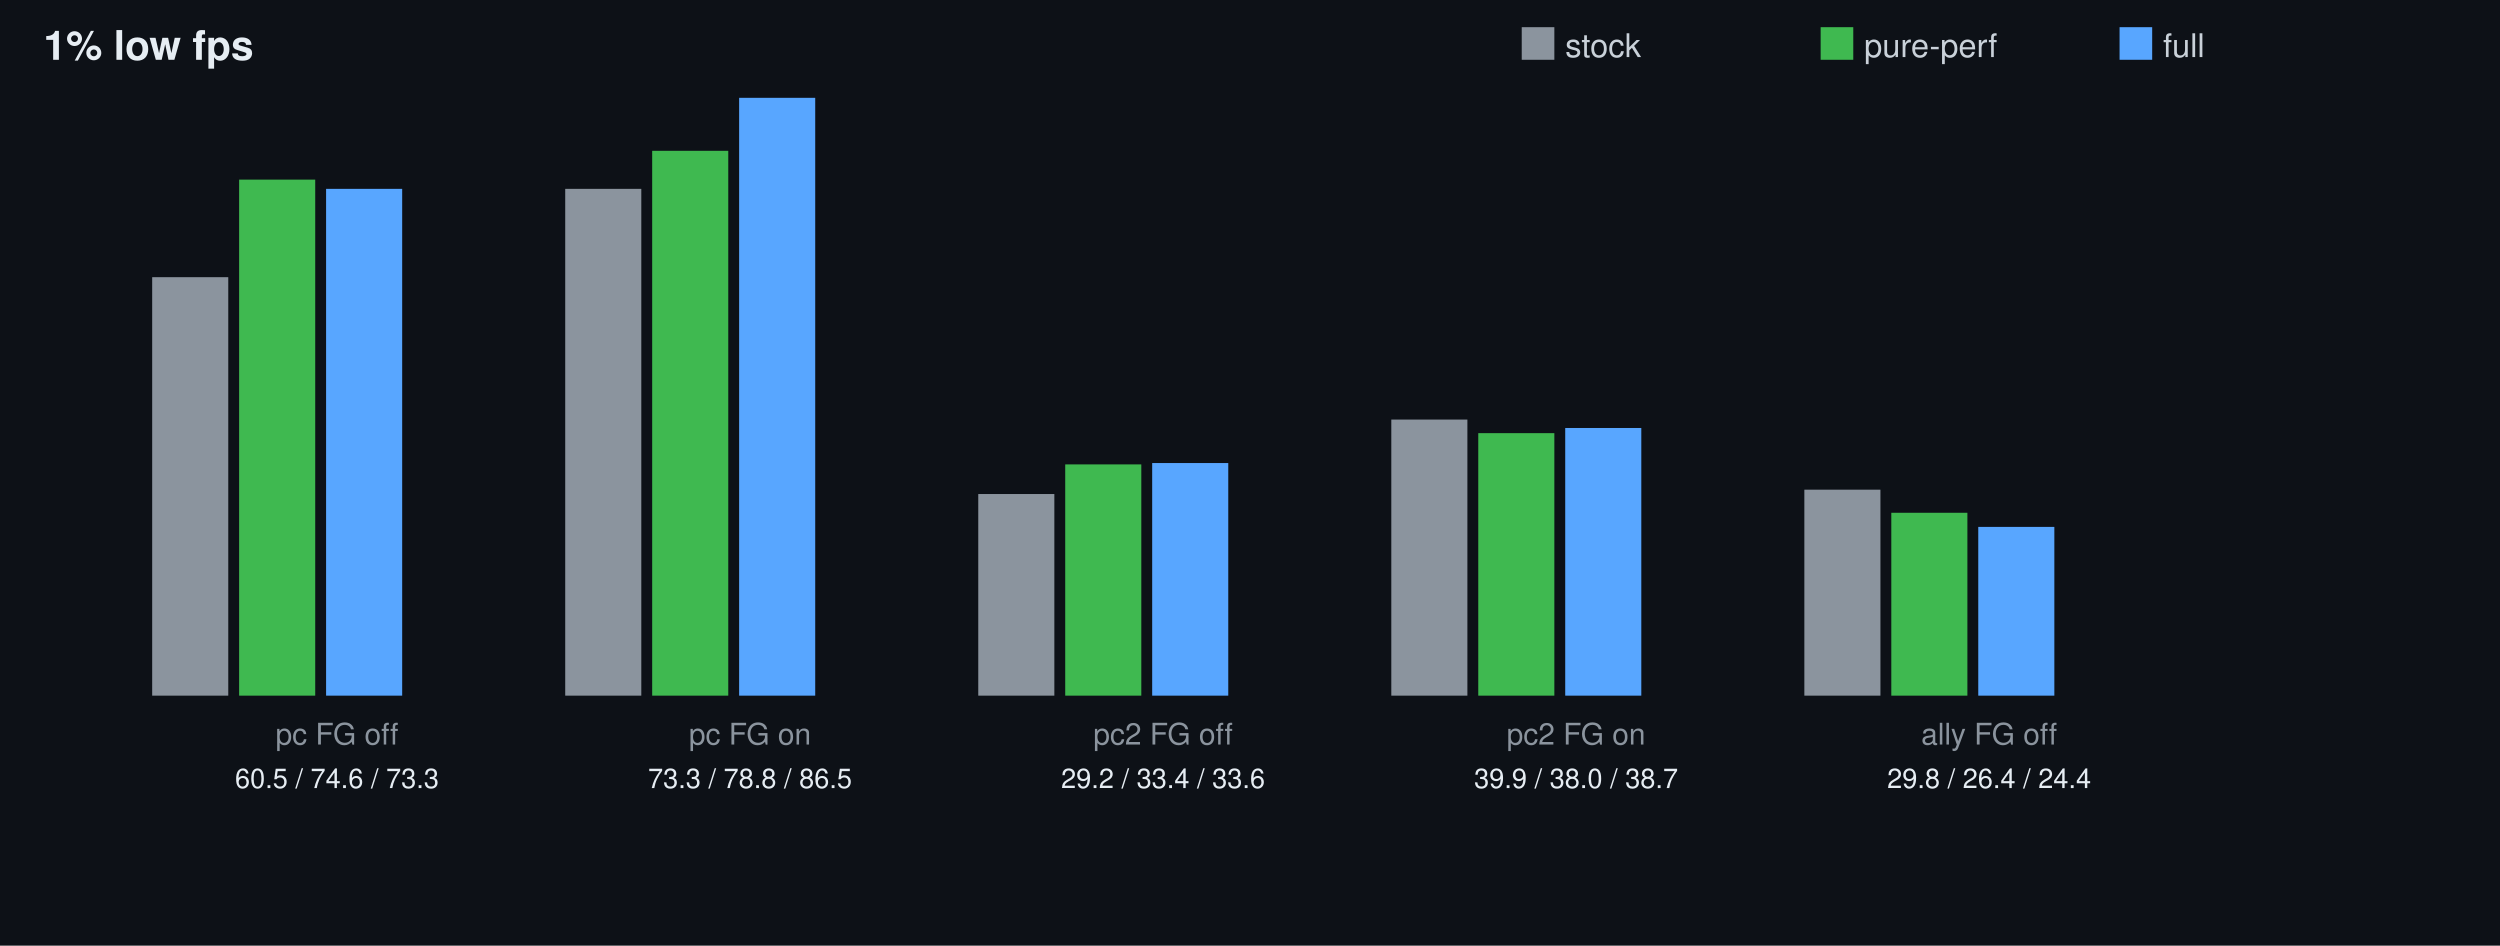
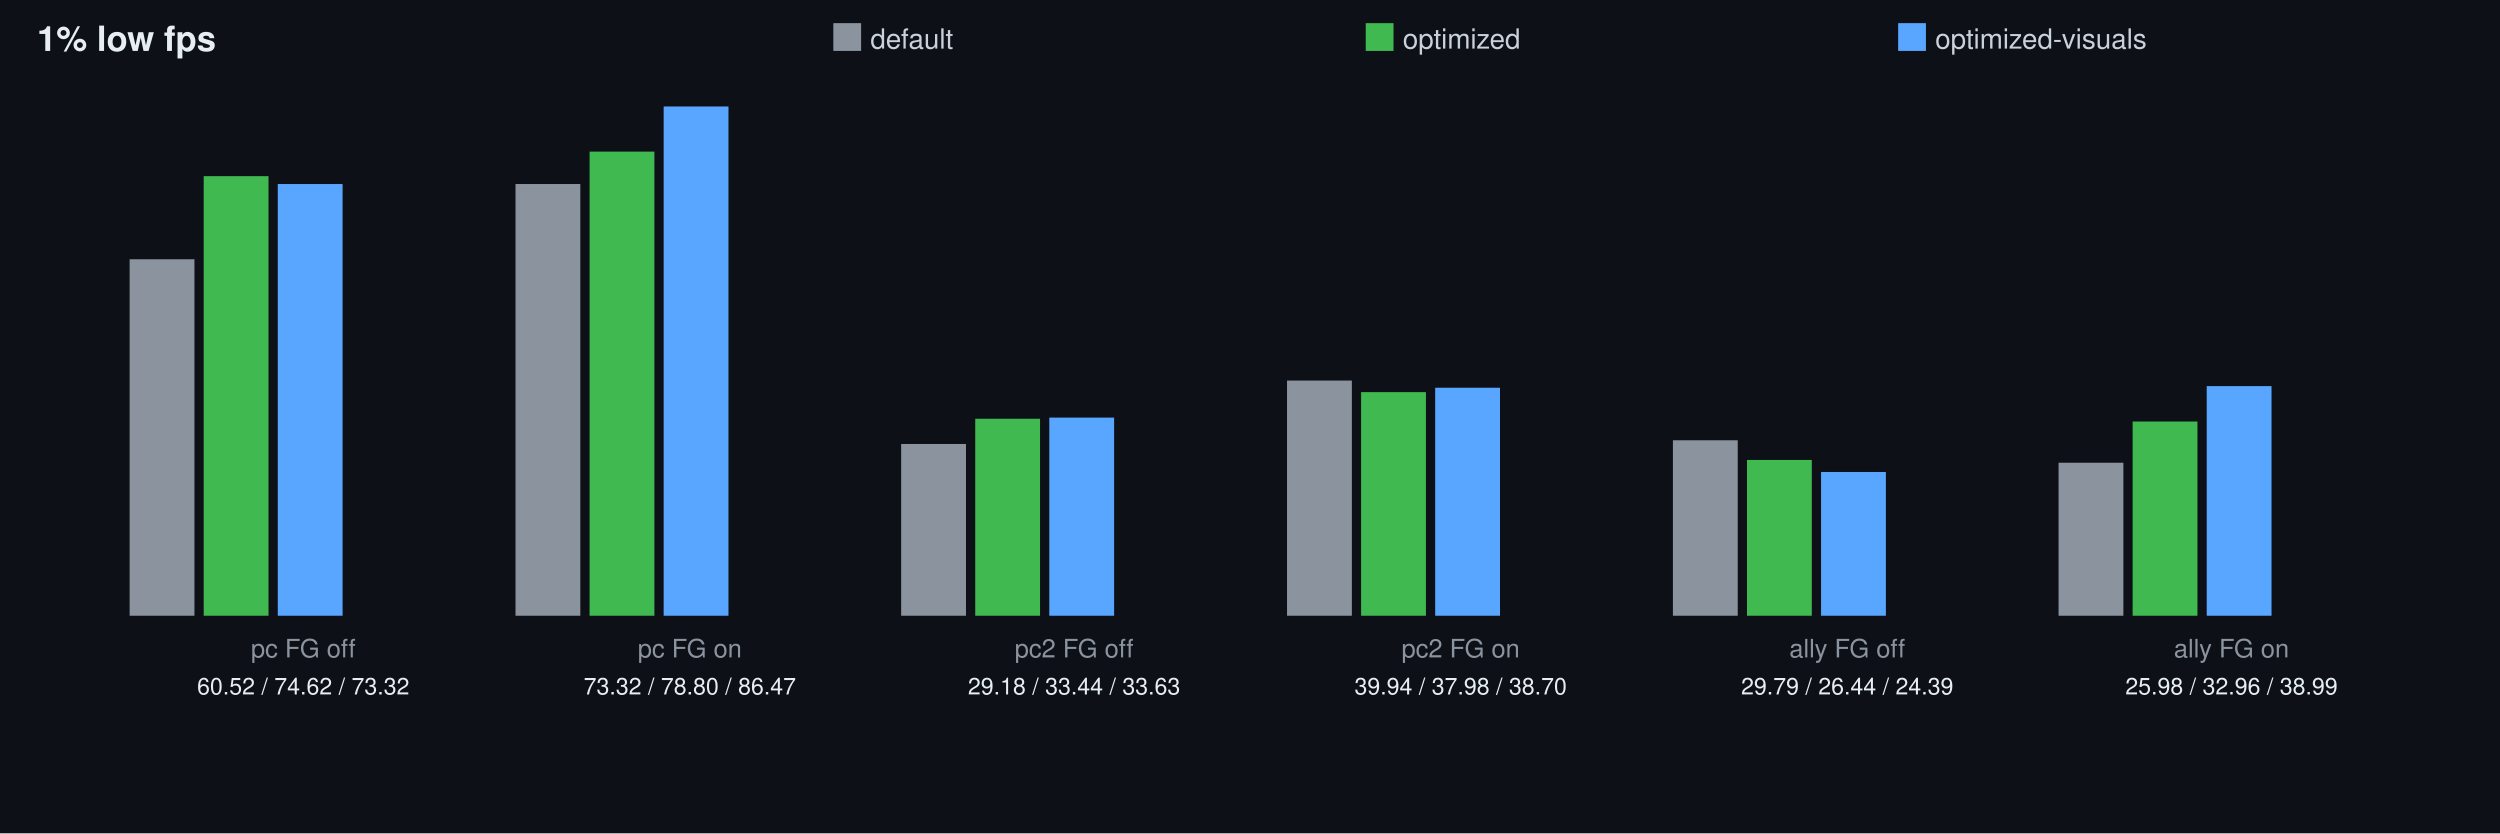
- <svg xmlns="http://www.w3.org/2000/svg" viewBox="0 0 920 348" font-family="Segoe UI,Helvetica,Arial,sans-serif">
+ <svg xmlns="http://www.w3.org/2000/svg" viewBox="0 0 1080 360" font-family="Segoe UI,Helvetica,Arial,sans-serif">
  <rect width="100%" height="100%" fill="#0d1117" />
  <text x="16" y="22" fill="#e6edf3" font-size="15" font-weight="700">1% low fps</text>
-   <rect x="560" y="10" width="12" height="12" fill="#8b949e" />
-   <text x="576" y="21" fill="#c9d1d9" font-size="12">stock</text>
-   <rect x="670" y="10" width="12" height="12" fill="#3fb950" />
-   <text x="686" y="21" fill="#c9d1d9" font-size="12">pure-perf</text>
-   <rect x="780" y="10" width="12" height="12" fill="#58a6ff" />
-   <text x="796" y="21" fill="#c9d1d9" font-size="12">full</text>
-   <text x="124" y="274" fill="#8b949e" font-size="11" text-anchor="middle">pc FG off</text>
-   <rect x="56.0" y="102.0" width="28.0" height="154.0" fill="#8b949e" />
-   <rect x="88.0" y="66.1" width="28.0" height="189.9" fill="#3fb950" />
-   <rect x="120.0" y="69.5" width="28.0" height="186.5" fill="#58a6ff" />
-   <text x="124" y="290" fill="#e6edf3" font-size="10" text-anchor="middle">60.5 / 74.6 / 73.3</text>
-   <text x="276" y="274" fill="#8b949e" font-size="11" text-anchor="middle">pc FG on</text>
-   <rect x="208.0" y="69.5" width="28.0" height="186.5" fill="#8b949e" />
-   <rect x="240.0" y="55.5" width="28.0" height="200.5" fill="#3fb950" />
-   <rect x="272.0" y="36.0" width="28.0" height="220.0" fill="#58a6ff" />
-   <text x="276" y="290" fill="#e6edf3" font-size="10" text-anchor="middle">73.3 / 78.8 / 86.5</text>
-   <text x="428" y="274" fill="#8b949e" font-size="11" text-anchor="middle">pc2 FG off</text>
-   <rect x="360.0" y="181.8" width="28.0" height="74.2" fill="#8b949e" />
-   <rect x="392.0" y="170.9" width="28.0" height="85.1" fill="#3fb950" />
-   <rect x="424.0" y="170.4" width="28.0" height="85.6" fill="#58a6ff" />
-   <text x="428" y="290" fill="#e6edf3" font-size="10" text-anchor="middle">29.2 / 33.4 / 33.6</text>
-   <text x="580" y="274" fill="#8b949e" font-size="11" text-anchor="middle">pc2 FG on</text>
-   <rect x="512.0" y="154.4" width="28.0" height="101.6" fill="#8b949e" />
-   <rect x="544.0" y="159.4" width="28.0" height="96.6" fill="#3fb950" />
-   <rect x="576.0" y="157.5" width="28.0" height="98.5" fill="#58a6ff" />
-   <text x="580" y="290" fill="#e6edf3" font-size="10" text-anchor="middle">39.9 / 38.0 / 38.7</text>
-   <text x="732" y="274" fill="#8b949e" font-size="11" text-anchor="middle">ally FG off</text>
-   <rect x="664.0" y="180.2" width="28.0" height="75.8" fill="#8b949e" />
-   <rect x="696.0" y="188.7" width="28.0" height="67.3" fill="#3fb950" />
-   <rect x="728.0" y="193.9" width="28.0" height="62.1" fill="#58a6ff" />
-   <text x="732" y="290" fill="#e6edf3" font-size="10" text-anchor="middle">29.8 / 26.4 / 24.4</text>
+   <rect x="360" y="10" width="12" height="12" fill="#8b949e" />
+   <text x="376" y="21" fill="#c9d1d9" font-size="12">default</text>
+   <rect x="590" y="10" width="12" height="12" fill="#3fb950" />
+   <text x="606" y="21" fill="#c9d1d9" font-size="12">optimized</text>
+   <rect x="820" y="10" width="12" height="12" fill="#58a6ff" />
+   <text x="836" y="21" fill="#c9d1d9" font-size="12">optimized-visuals</text>
+   <text x="131" y="284" fill="#8b949e" font-size="11" text-anchor="middle">pc FG off</text>
+   <rect x="56.0" y="112.0" width="28.0" height="154.0" fill="#8b949e" />
+   <rect x="88.0" y="76.1" width="28.0" height="189.9" fill="#3fb950" />
+   <rect x="120.0" y="79.5" width="28.0" height="186.5" fill="#58a6ff" />
+   <text x="131" y="300" fill="#e6edf3" font-size="10" text-anchor="middle">60.52 / 74.62 / 73.32</text>
+   <text x="298" y="284" fill="#8b949e" font-size="11" text-anchor="middle">pc FG on</text>
+   <rect x="222.7" y="79.5" width="28.0" height="186.5" fill="#8b949e" />
+   <rect x="254.7" y="65.5" width="28.0" height="200.5" fill="#3fb950" />
+   <rect x="286.7" y="46.0" width="28.0" height="220.0" fill="#58a6ff" />
+   <text x="298" y="300" fill="#e6edf3" font-size="10" text-anchor="middle">73.32 / 78.80 / 86.47</text>
+   <text x="464" y="284" fill="#8b949e" font-size="11" text-anchor="middle">pc2 FG off</text>
+   <rect x="389.3" y="191.8" width="28.0" height="74.2" fill="#8b949e" />
+   <rect x="421.3" y="180.9" width="28.0" height="85.1" fill="#3fb950" />
+   <rect x="453.3" y="180.4" width="28.0" height="85.6" fill="#58a6ff" />
+   <text x="464" y="300" fill="#e6edf3" font-size="10" text-anchor="middle">29.18 / 33.44 / 33.63</text>
+   <text x="631" y="284" fill="#8b949e" font-size="11" text-anchor="middle">pc2 FG on</text>
+   <rect x="556.0" y="164.4" width="28.0" height="101.6" fill="#8b949e" />
+   <rect x="588.0" y="169.4" width="28.0" height="96.6" fill="#3fb950" />
+   <rect x="620.0" y="167.5" width="28.0" height="98.5" fill="#58a6ff" />
+   <text x="631" y="300" fill="#e6edf3" font-size="10" text-anchor="middle">39.94 / 37.98 / 38.70</text>
+   <text x="798" y="284" fill="#8b949e" font-size="11" text-anchor="middle">ally FG off</text>
+   <rect x="722.7" y="190.2" width="28.0" height="75.8" fill="#8b949e" />
+   <rect x="754.7" y="198.7" width="28.0" height="67.3" fill="#3fb950" />
+   <rect x="786.7" y="203.9" width="28.0" height="62.1" fill="#58a6ff" />
+   <text x="798" y="300" fill="#e6edf3" font-size="10" text-anchor="middle">29.79 / 26.44 / 24.39</text>
+   <text x="964" y="284" fill="#8b949e" font-size="11" text-anchor="middle">ally FG on</text>
+   <rect x="889.3" y="199.9" width="28.0" height="66.1" fill="#8b949e" />
+   <rect x="921.3" y="182.1" width="28.0" height="83.9" fill="#3fb950" />
+   <rect x="953.3" y="166.8" width="28.0" height="99.2" fill="#58a6ff" />
+   <text x="964" y="300" fill="#e6edf3" font-size="10" text-anchor="middle">25.98 / 32.96 / 38.99</text>
</svg>
